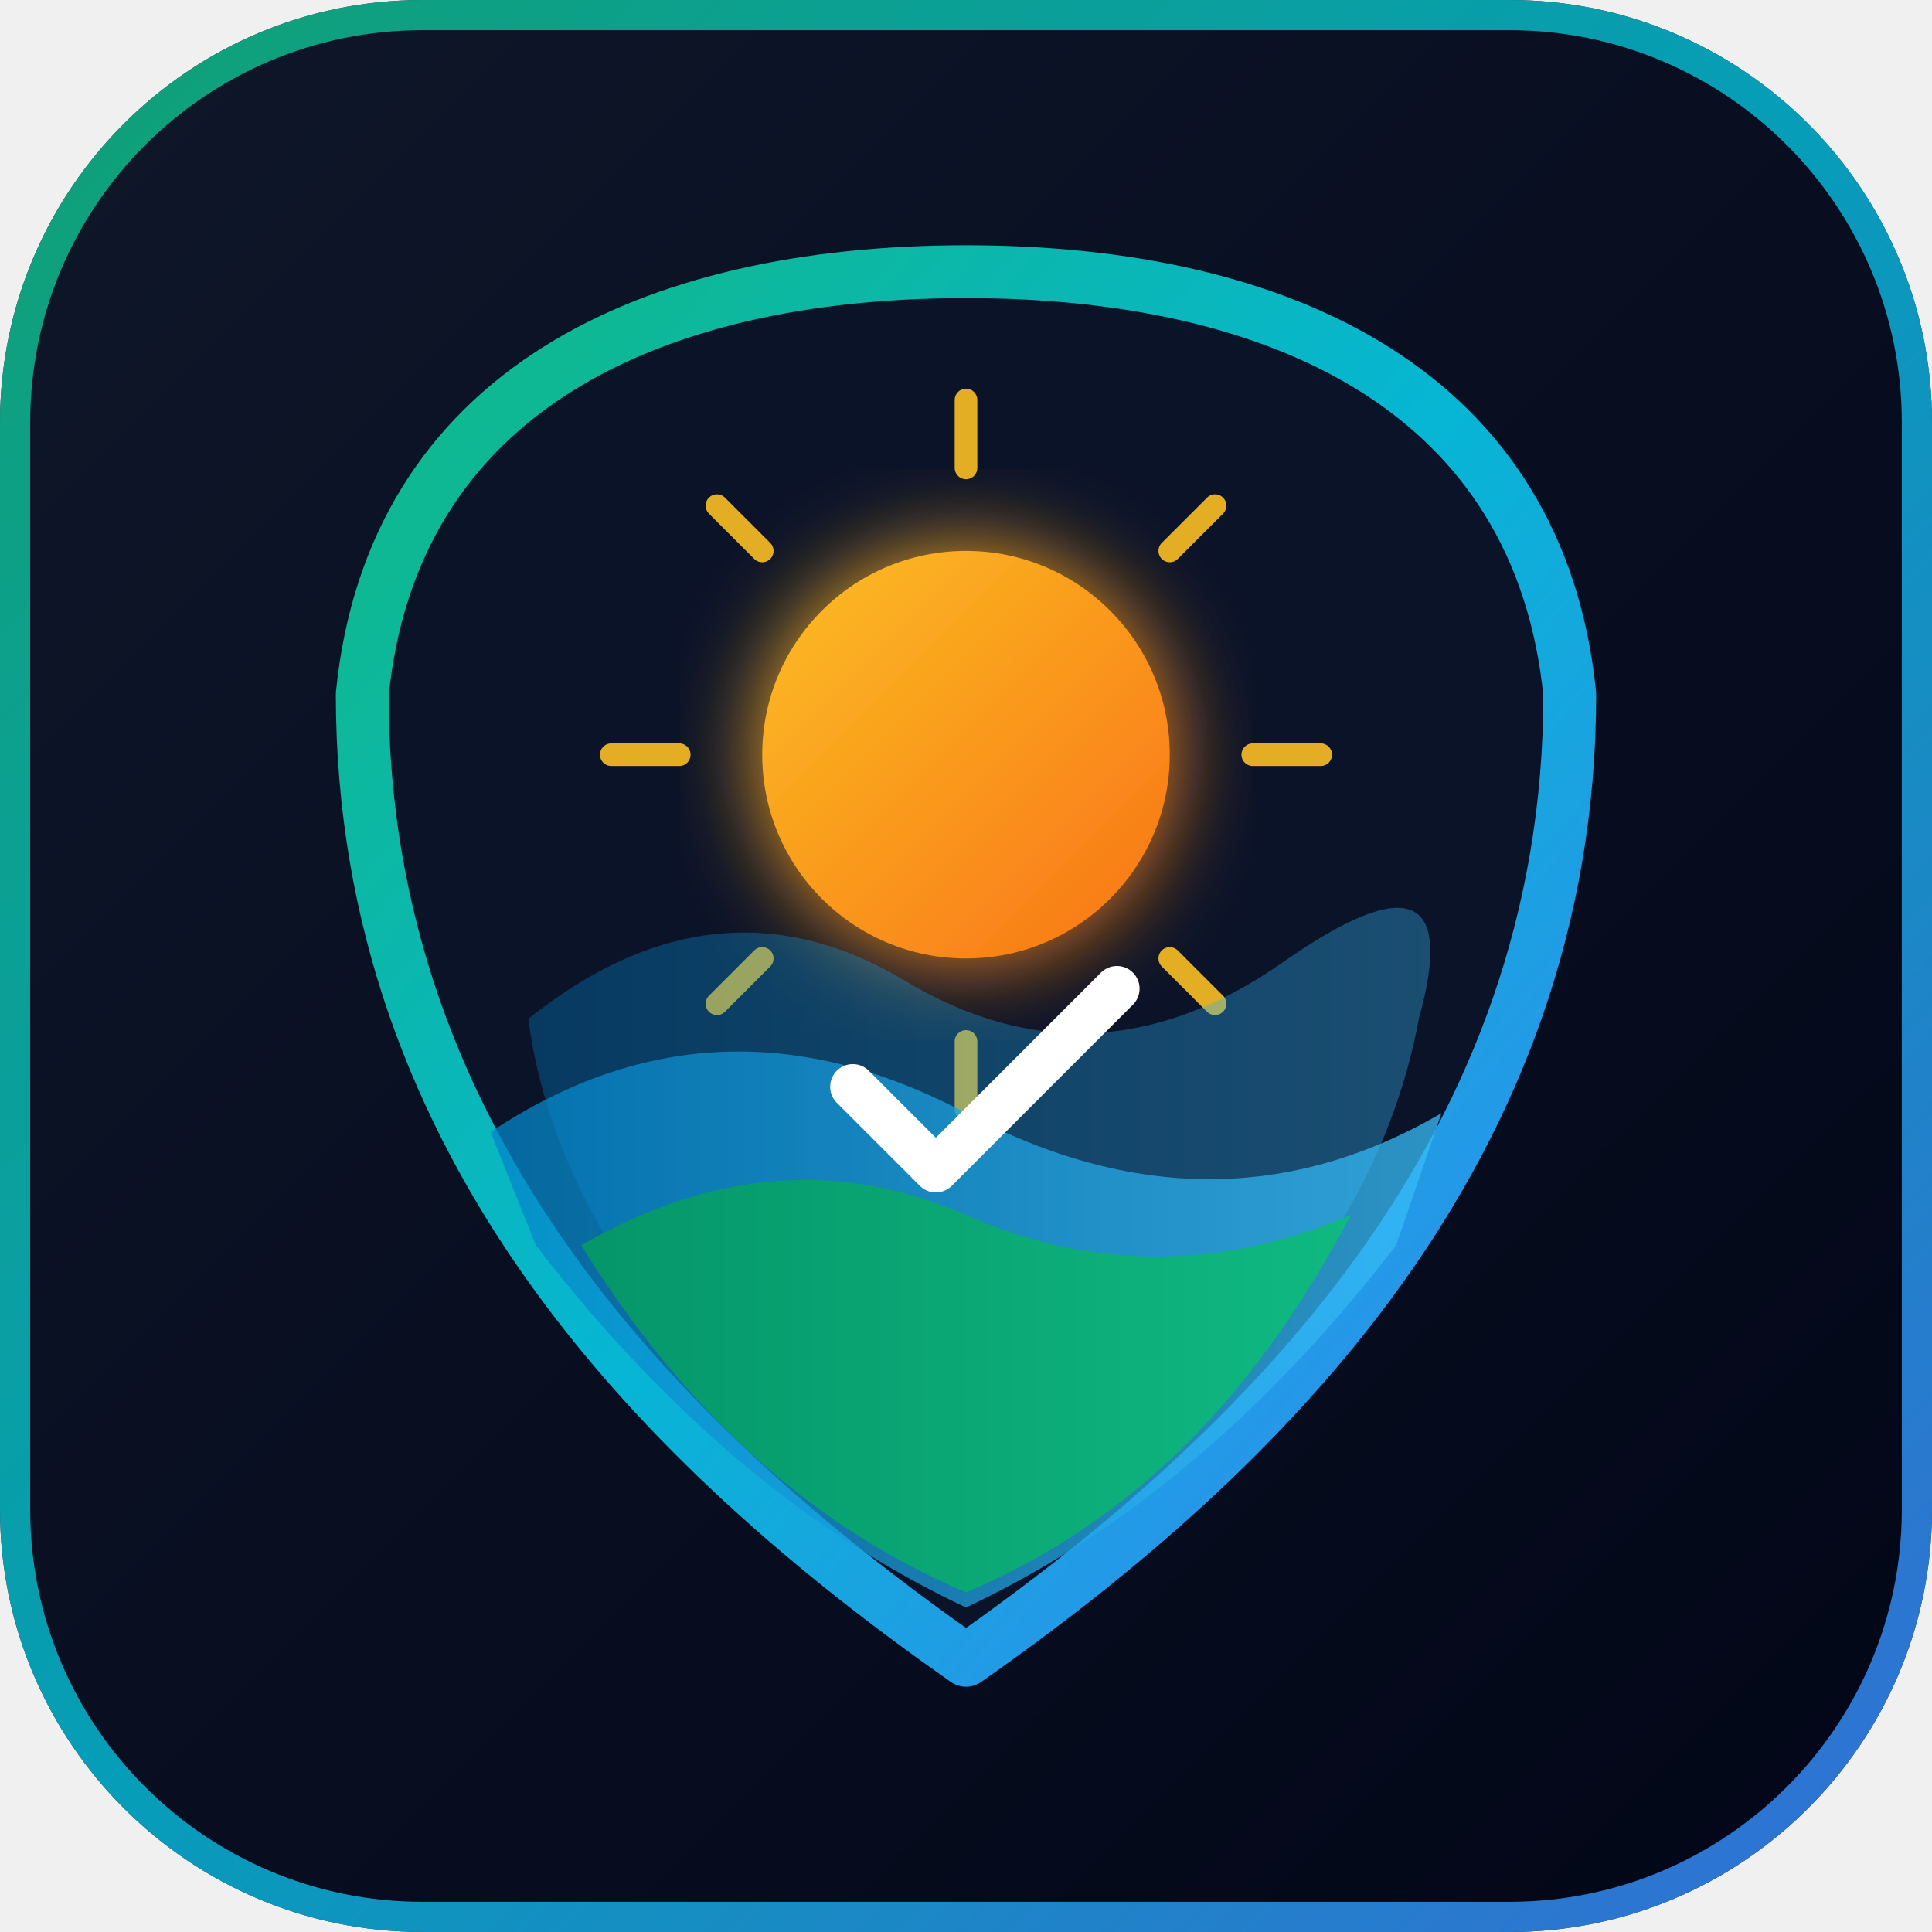
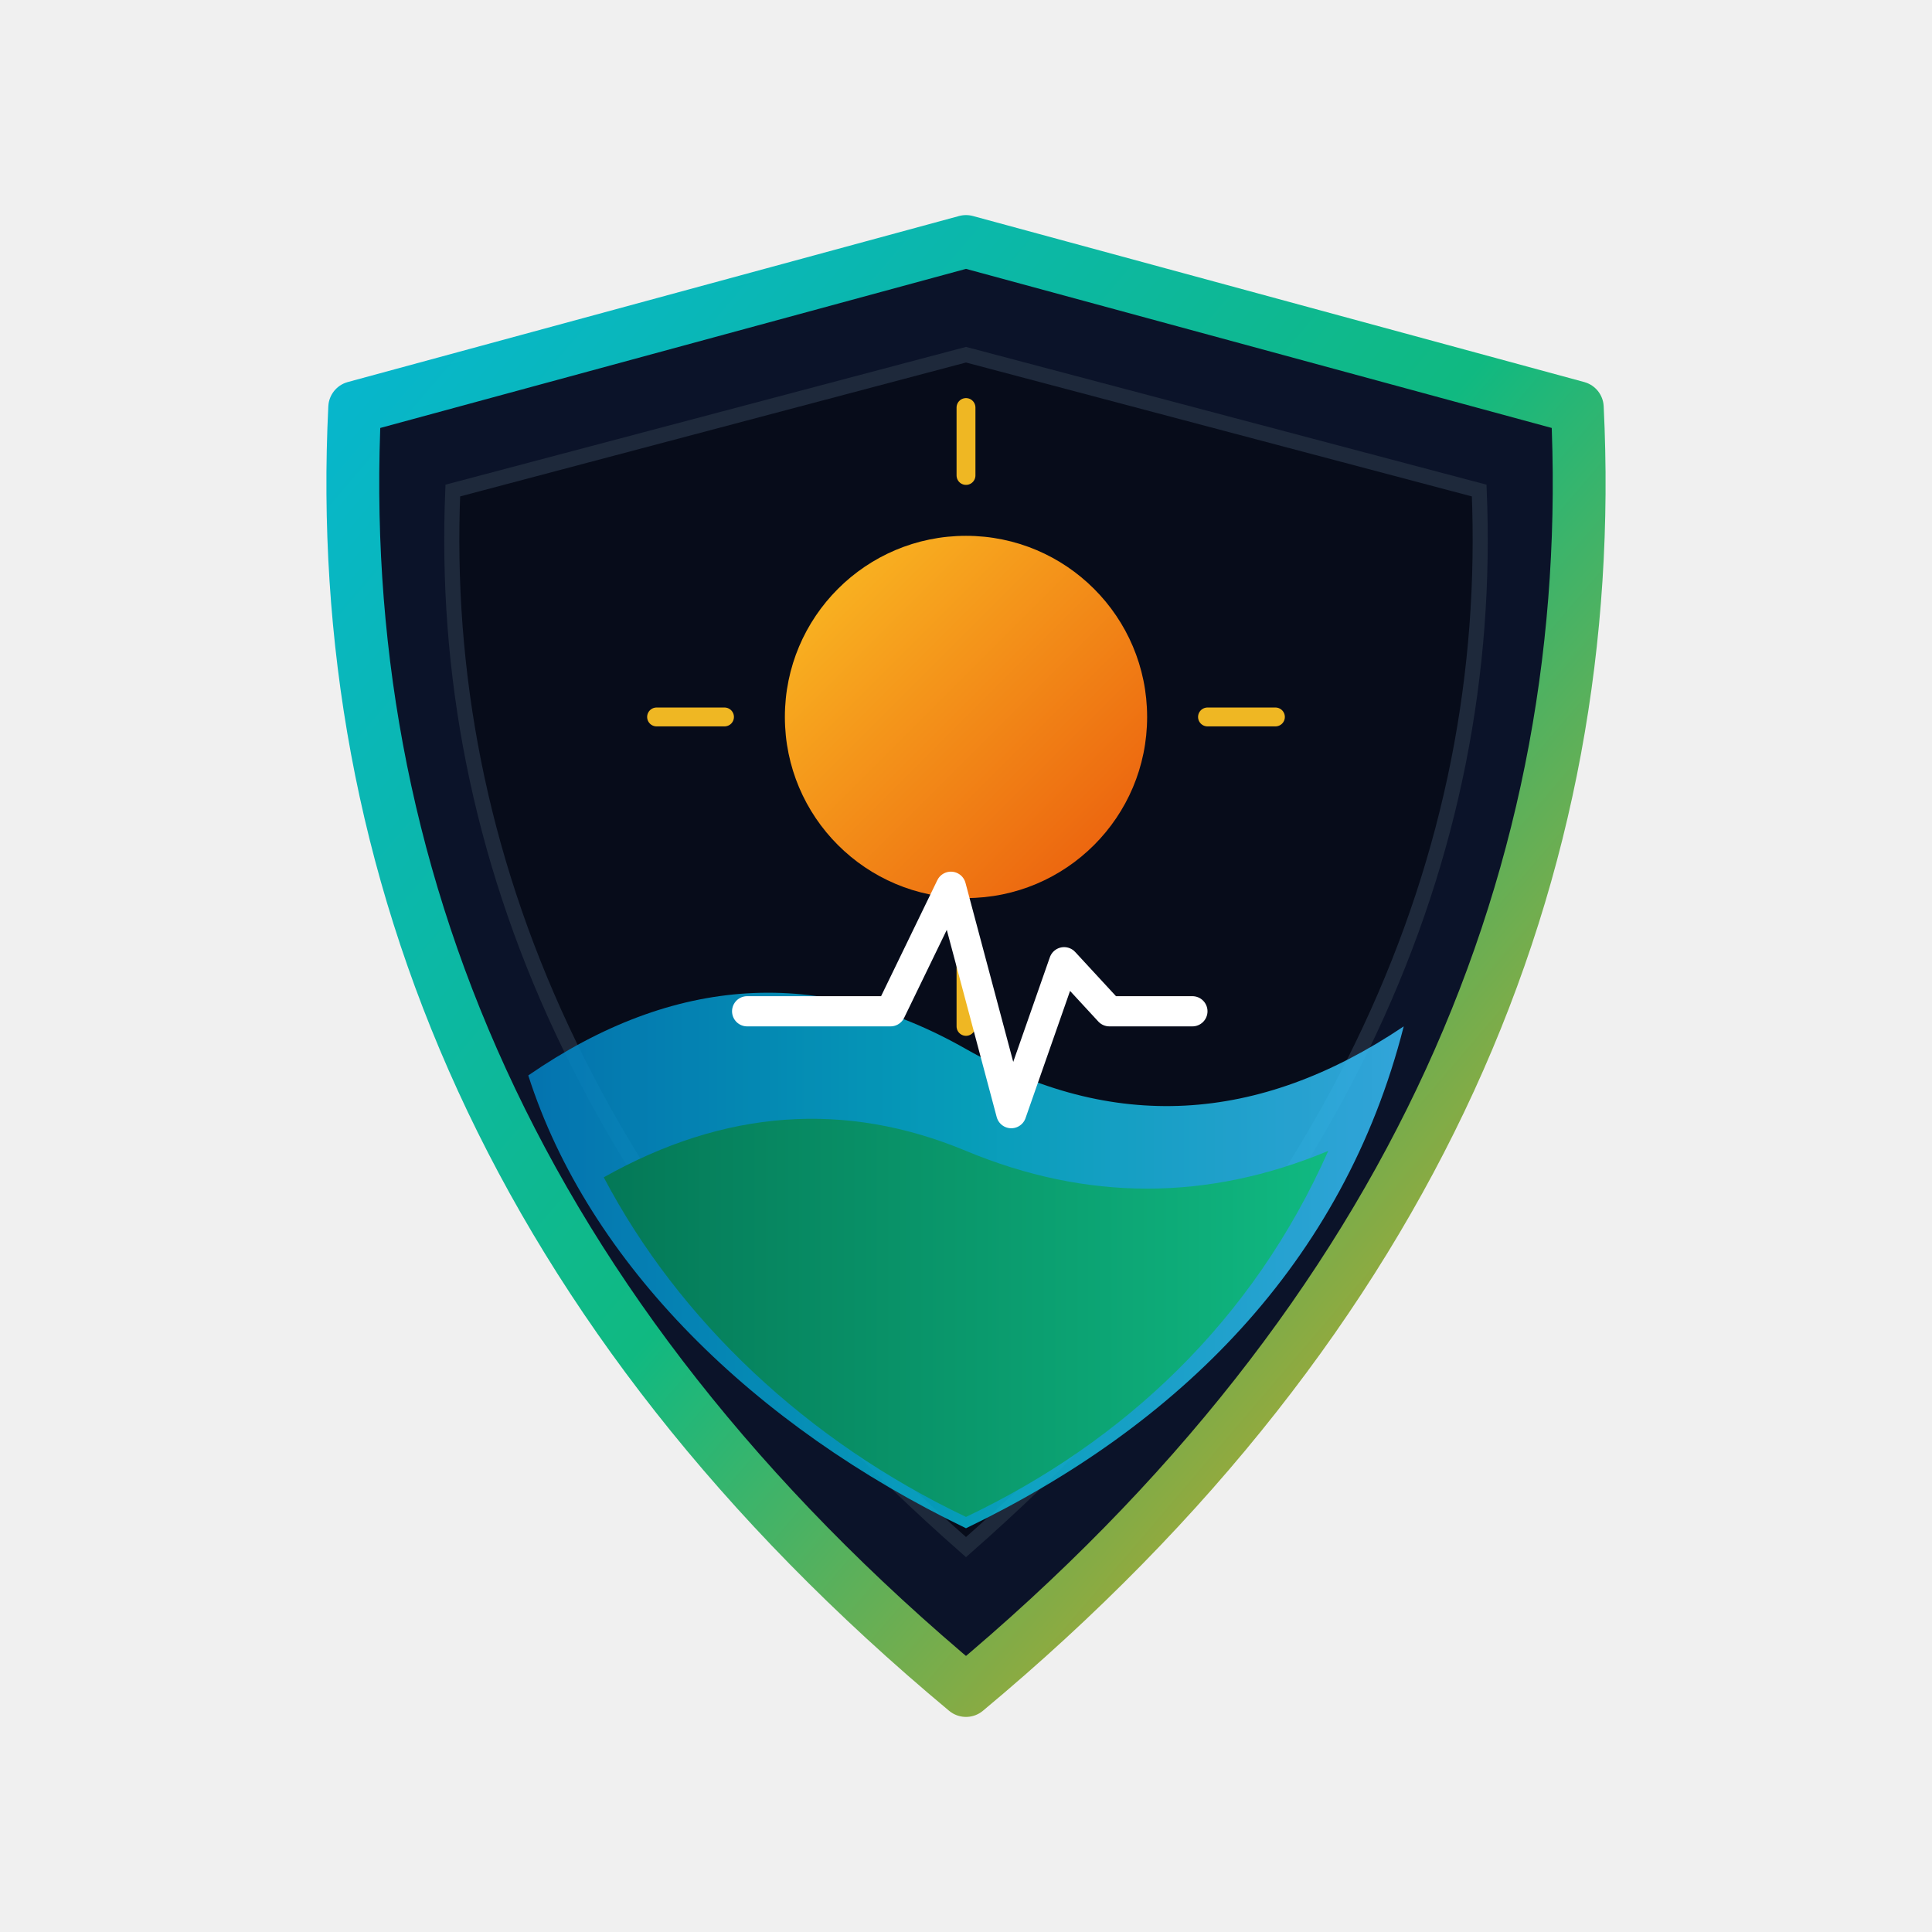
<svg xmlns="http://www.w3.org/2000/svg" viewBox="0 0 512 512" width="100%" height="100%">
  <defs>
-     <linearGradient id="shieldGrad" x1="0%" y1="0%" x2="100%" y2="100%">
-       <stop offset="0%" stop-color="#0f172a" />
-       <stop offset="100%" stop-color="#020617" />
+     <linearGradient id="cyberBorderS" x1="0%" y1="0%" x2="100%" y2="100%">
+       <stop offset="0%" stop-color="#06b6d4" />
+       <stop offset="50%" stop-color="#10b981" />
+       <stop offset="100%" stop-color="#f59e0b" />
    </linearGradient>
-     <linearGradient id="borderGrad" x1="0%" y1="0%" x2="100%" y2="100%">
-       <stop offset="0%" stop-color="#10b981" />
+     <linearGradient id="solarAmberS" x1="0%" y1="0%" x2="100%" y2="100%">
+       <stop offset="0%" stop-color="#fbbf24" />
+       <stop offset="100%" stop-color="#ea580c" />
+     </linearGradient>
+     <linearGradient id="coastalCyanS" x1="0%" y1="0%" x2="100%" y2="0%">
+       <stop offset="0%" stop-color="#0284c7" />
      <stop offset="50%" stop-color="#06b6d4" />
-       <stop offset="100%" stop-color="#3b82f6" />
-     </linearGradient>
-     <linearGradient id="sunGrad" x1="0%" y1="0%" x2="100%" y2="100%">
-       <stop offset="0%" stop-color="#fbbf24" />
-       <stop offset="100%" stop-color="#f97316" />
-     </linearGradient>
-     <linearGradient id="waveGrad1" x1="0%" y1="0%" x2="100%" y2="0%">
-       <stop offset="0%" stop-color="#0284c7" />
      <stop offset="100%" stop-color="#38bdf8" />
    </linearGradient>
-     <linearGradient id="waveGrad2" x1="0%" y1="0%" x2="100%" y2="0%">
-       <stop offset="0%" stop-color="#059669" />
+     <linearGradient id="safetyEmeraldS" x1="0%" y1="0%" x2="100%" y2="0%">
+       <stop offset="0%" stop-color="#047857" />
      <stop offset="100%" stop-color="#10b981" />
    </linearGradient>
-     <filter id="glow" x="-20%" y="-20%" width="140%" height="140%">
-       <feGaussianBlur stdDeviation="12" result="blur" />
-       <feComposite in="SourceGraphic" in2="blur" operator="over" />
-     </filter>
  </defs>
-   <rect width="512" height="512" rx="112" fill="url(#shieldGrad)" />
-   <rect width="504" height="504" x="4" y="4" rx="108" fill="none" stroke="url(#borderGrad)" stroke-width="8" opacity="0.85" />
-   <path d="M 256 72             C 340 72, 408 104, 416 184            C 416 304, 336 384, 256 440            C 176 384, 96 304, 96 184            C 104 104, 172 72, 256 72 Z" fill="#0b1329" stroke="url(#borderGrad)" stroke-width="14" stroke-linejoin="round" />
-   <circle cx="256" cy="200" r="54" fill="url(#sunGrad)" filter="url(#glow)" />
-   <g stroke="#fbbf24" stroke-width="6" stroke-linecap="round" opacity="0.9">
-     <line x1="256" y1="124" x2="256" y2="106" />
-     <line x1="256" y1="276" x2="256" y2="294" />
-     <line x1="180" y1="200" x2="162" y2="200" />
-     <line x1="332" y1="200" x2="350" y2="200" />
-     <line x1="202" y1="146" x2="190" y2="134" />
-     <line x1="310" y1="254" x2="322" y2="266" />
-     <line x1="202" y1="254" x2="190" y2="266" />
-     <line x1="310" y1="146" x2="322" y2="134" />
+   <path d="M 256 64 L 418 108 C 424 230, 376 348, 256 448 C 136 348, 88 230, 94 108 Z" fill="#0b1329" stroke="url(#cyberBorderS)" stroke-width="14" stroke-linejoin="round" />
+   <path d="M 256 94 L 392 130 C 396 226, 356 322, 256 410 C 156 322, 116 226, 120 130 Z" fill="#070c1a" stroke="#1e293b" stroke-width="4" />
+   <circle cx="256" cy="190" r="48" fill="url(#solarAmberS)" />
+   <g stroke="#fbbf24" stroke-width="5" stroke-linecap="round" opacity="0.95">
+     <line x1="256" y1="126" x2="256" y2="108" />
+     <line x1="256" y1="254" x2="256" y2="272" />
+     <line x1="192" y1="190" x2="174" y2="190" />
+     <line x1="320" y1="190" x2="338" y2="190" />
  </g>
-   <path d="M 140 270             Q 190 230, 240 260             T 340 255             T 376 270            C 365 330, 318 380, 256 418            C 194 380, 148 330, 140 270 Z" fill="url(#waveGrad1)" opacity="0.35" />
-   <path d="M 130 300             Q 190 260, 256 295             T 382 295             L 370 330            C 330 382, 290 410, 256 426            C 222 410, 182 382, 142 330 Z" fill="url(#waveGrad1)" opacity="0.75" />
-   <path d="M 154 330             Q 206 300, 256 322             T 358 322             C 330 375, 296 405, 256 422            C 216 405, 182 375, 154 330 Z" fill="url(#waveGrad2)" />
-   <path d="M 226 288 L 248 310 L 296 262" fill="none" stroke="#ffffff" stroke-width="12" stroke-linecap="round" stroke-linejoin="round" />
+   <path d="M 140 285 Q 198 245, 256 278 T 372 272 C 356 335, 312 378, 256 405 C 200 378, 156 335, 140 285 Z" fill="url(#coastalCyanS)" opacity="0.85" />
+   <path d="M 160 312 Q 208 285, 256 305 T 352 305 C 332 350, 298 382, 256 402 C 214 382, 180 350, 160 312 Z" fill="url(#safetyEmeraldS)" />
+   <path d="M 198 268 L 236 268 L 252 235 L 268 295 L 282 255 L 294 268 L 316 268" fill="none" stroke="#ffffff" stroke-width="8" stroke-linecap="round" stroke-linejoin="round" />
</svg>
